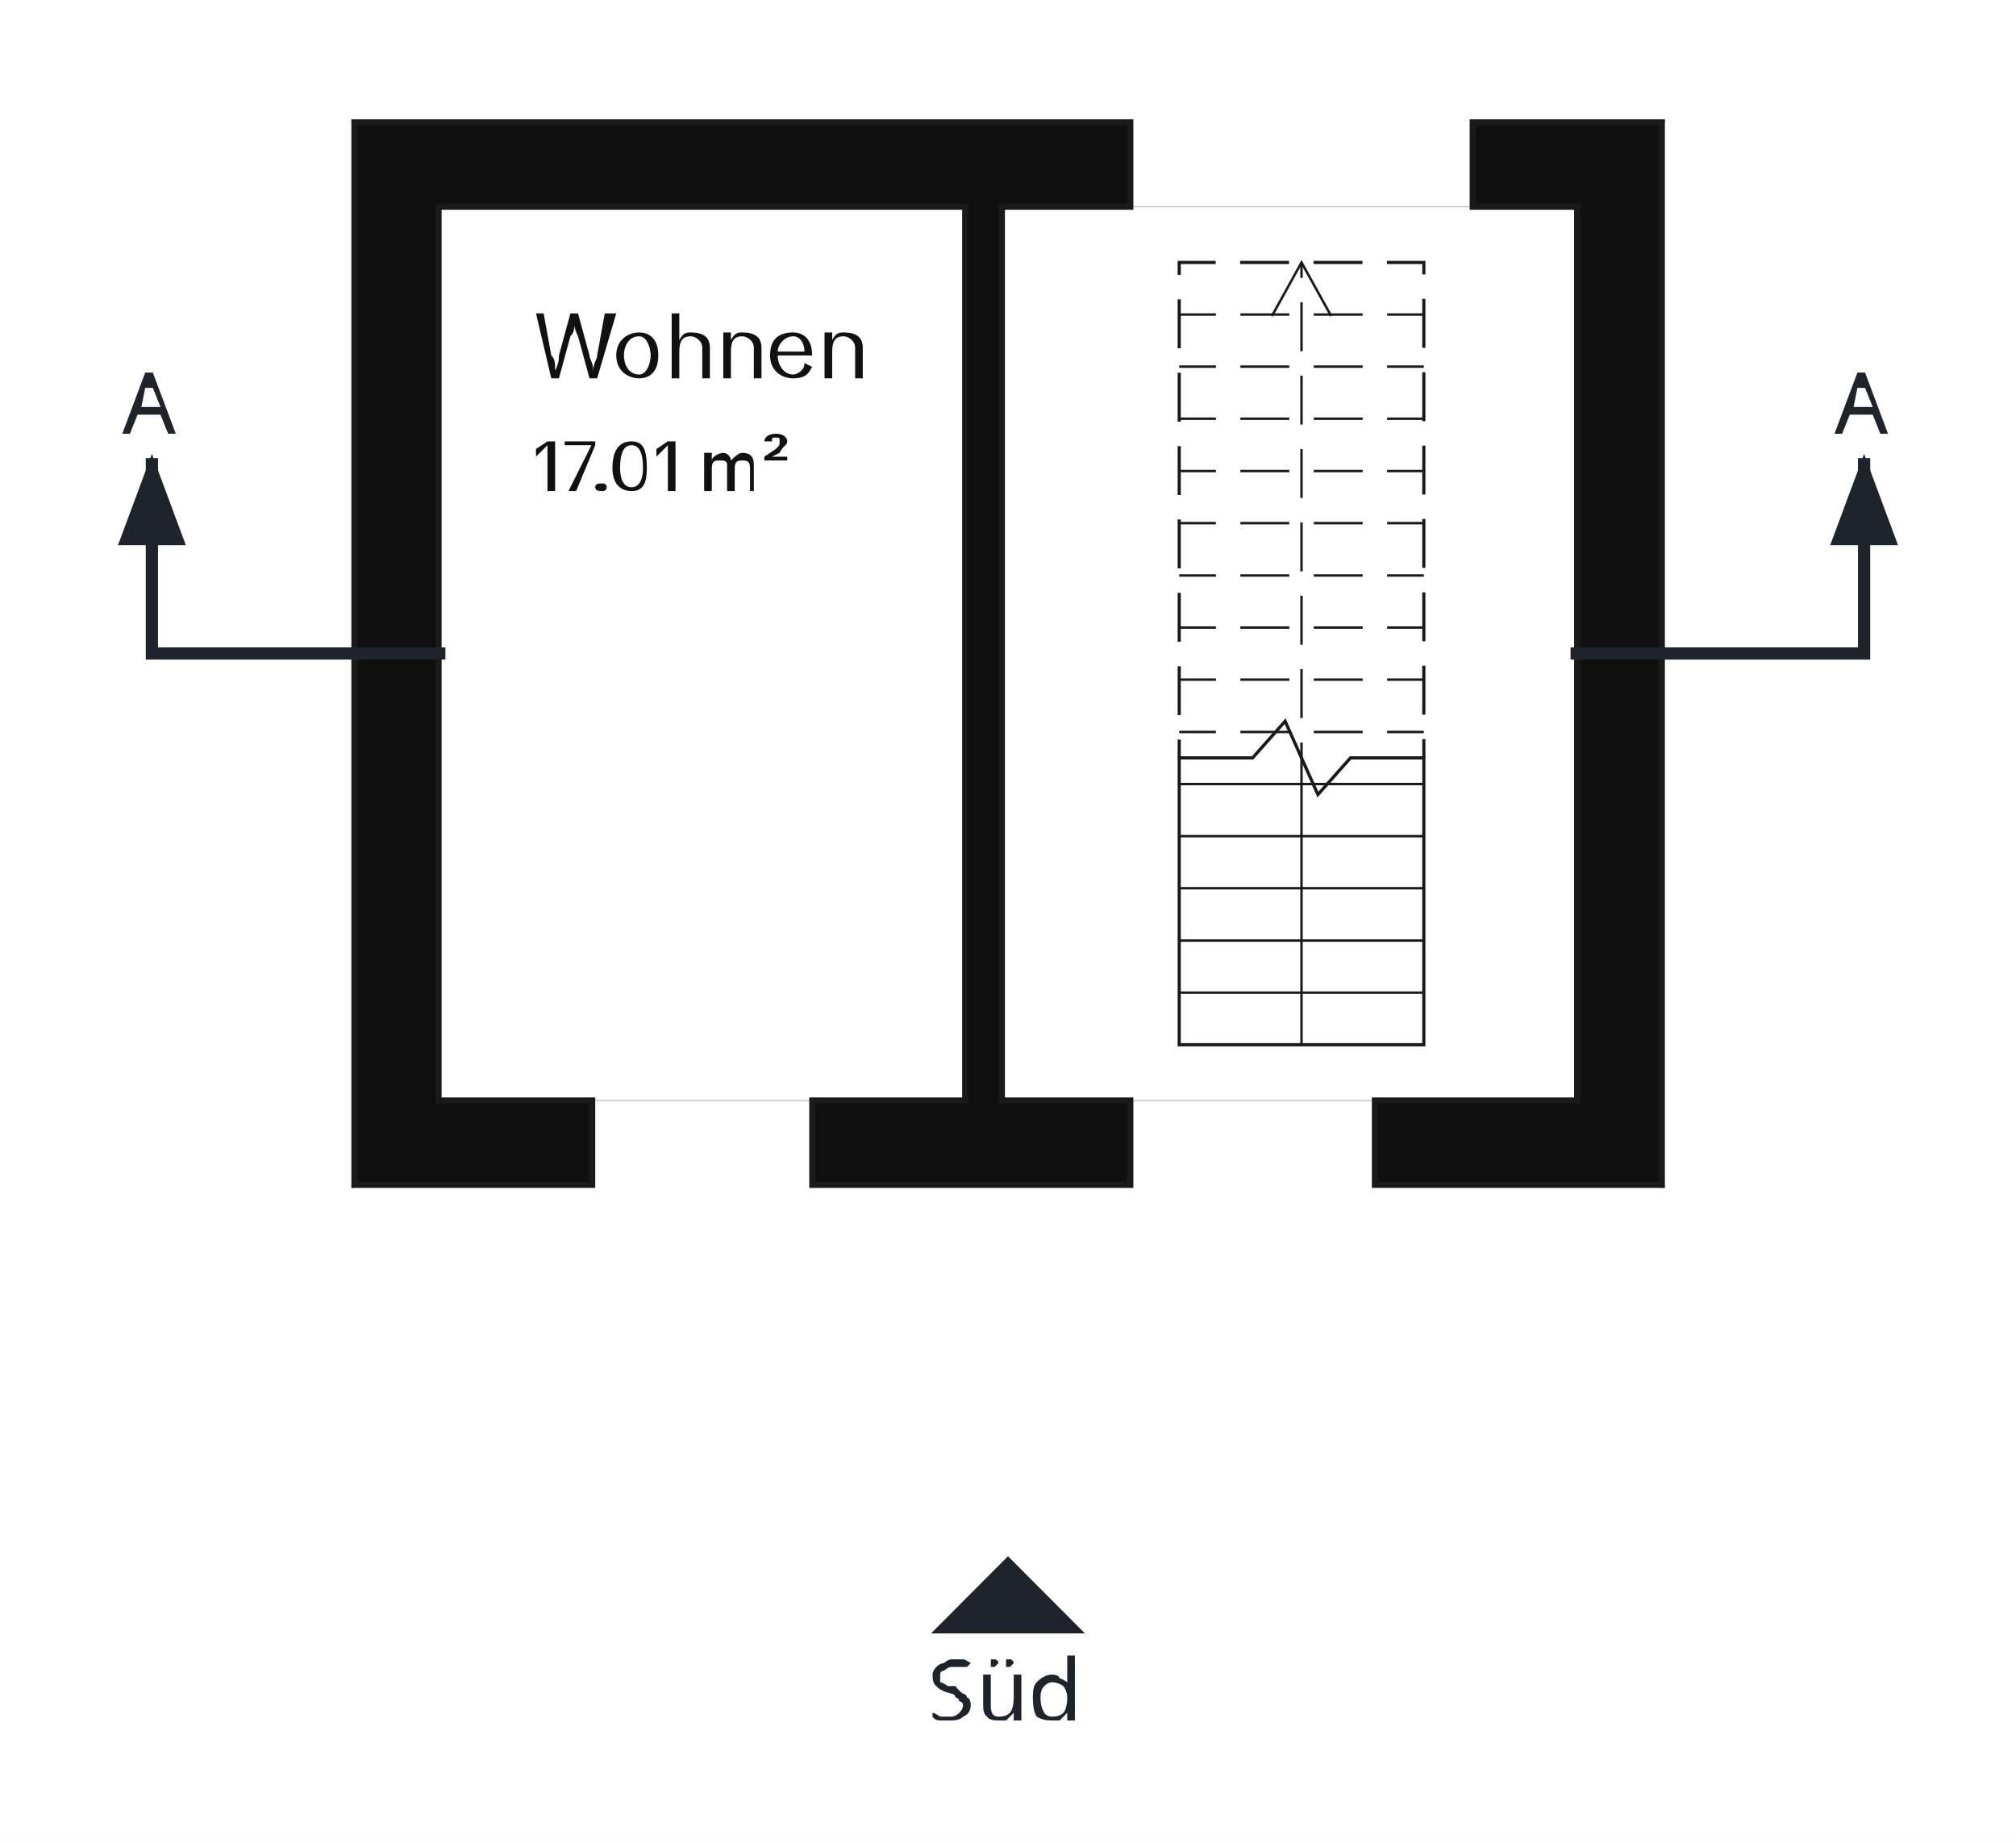
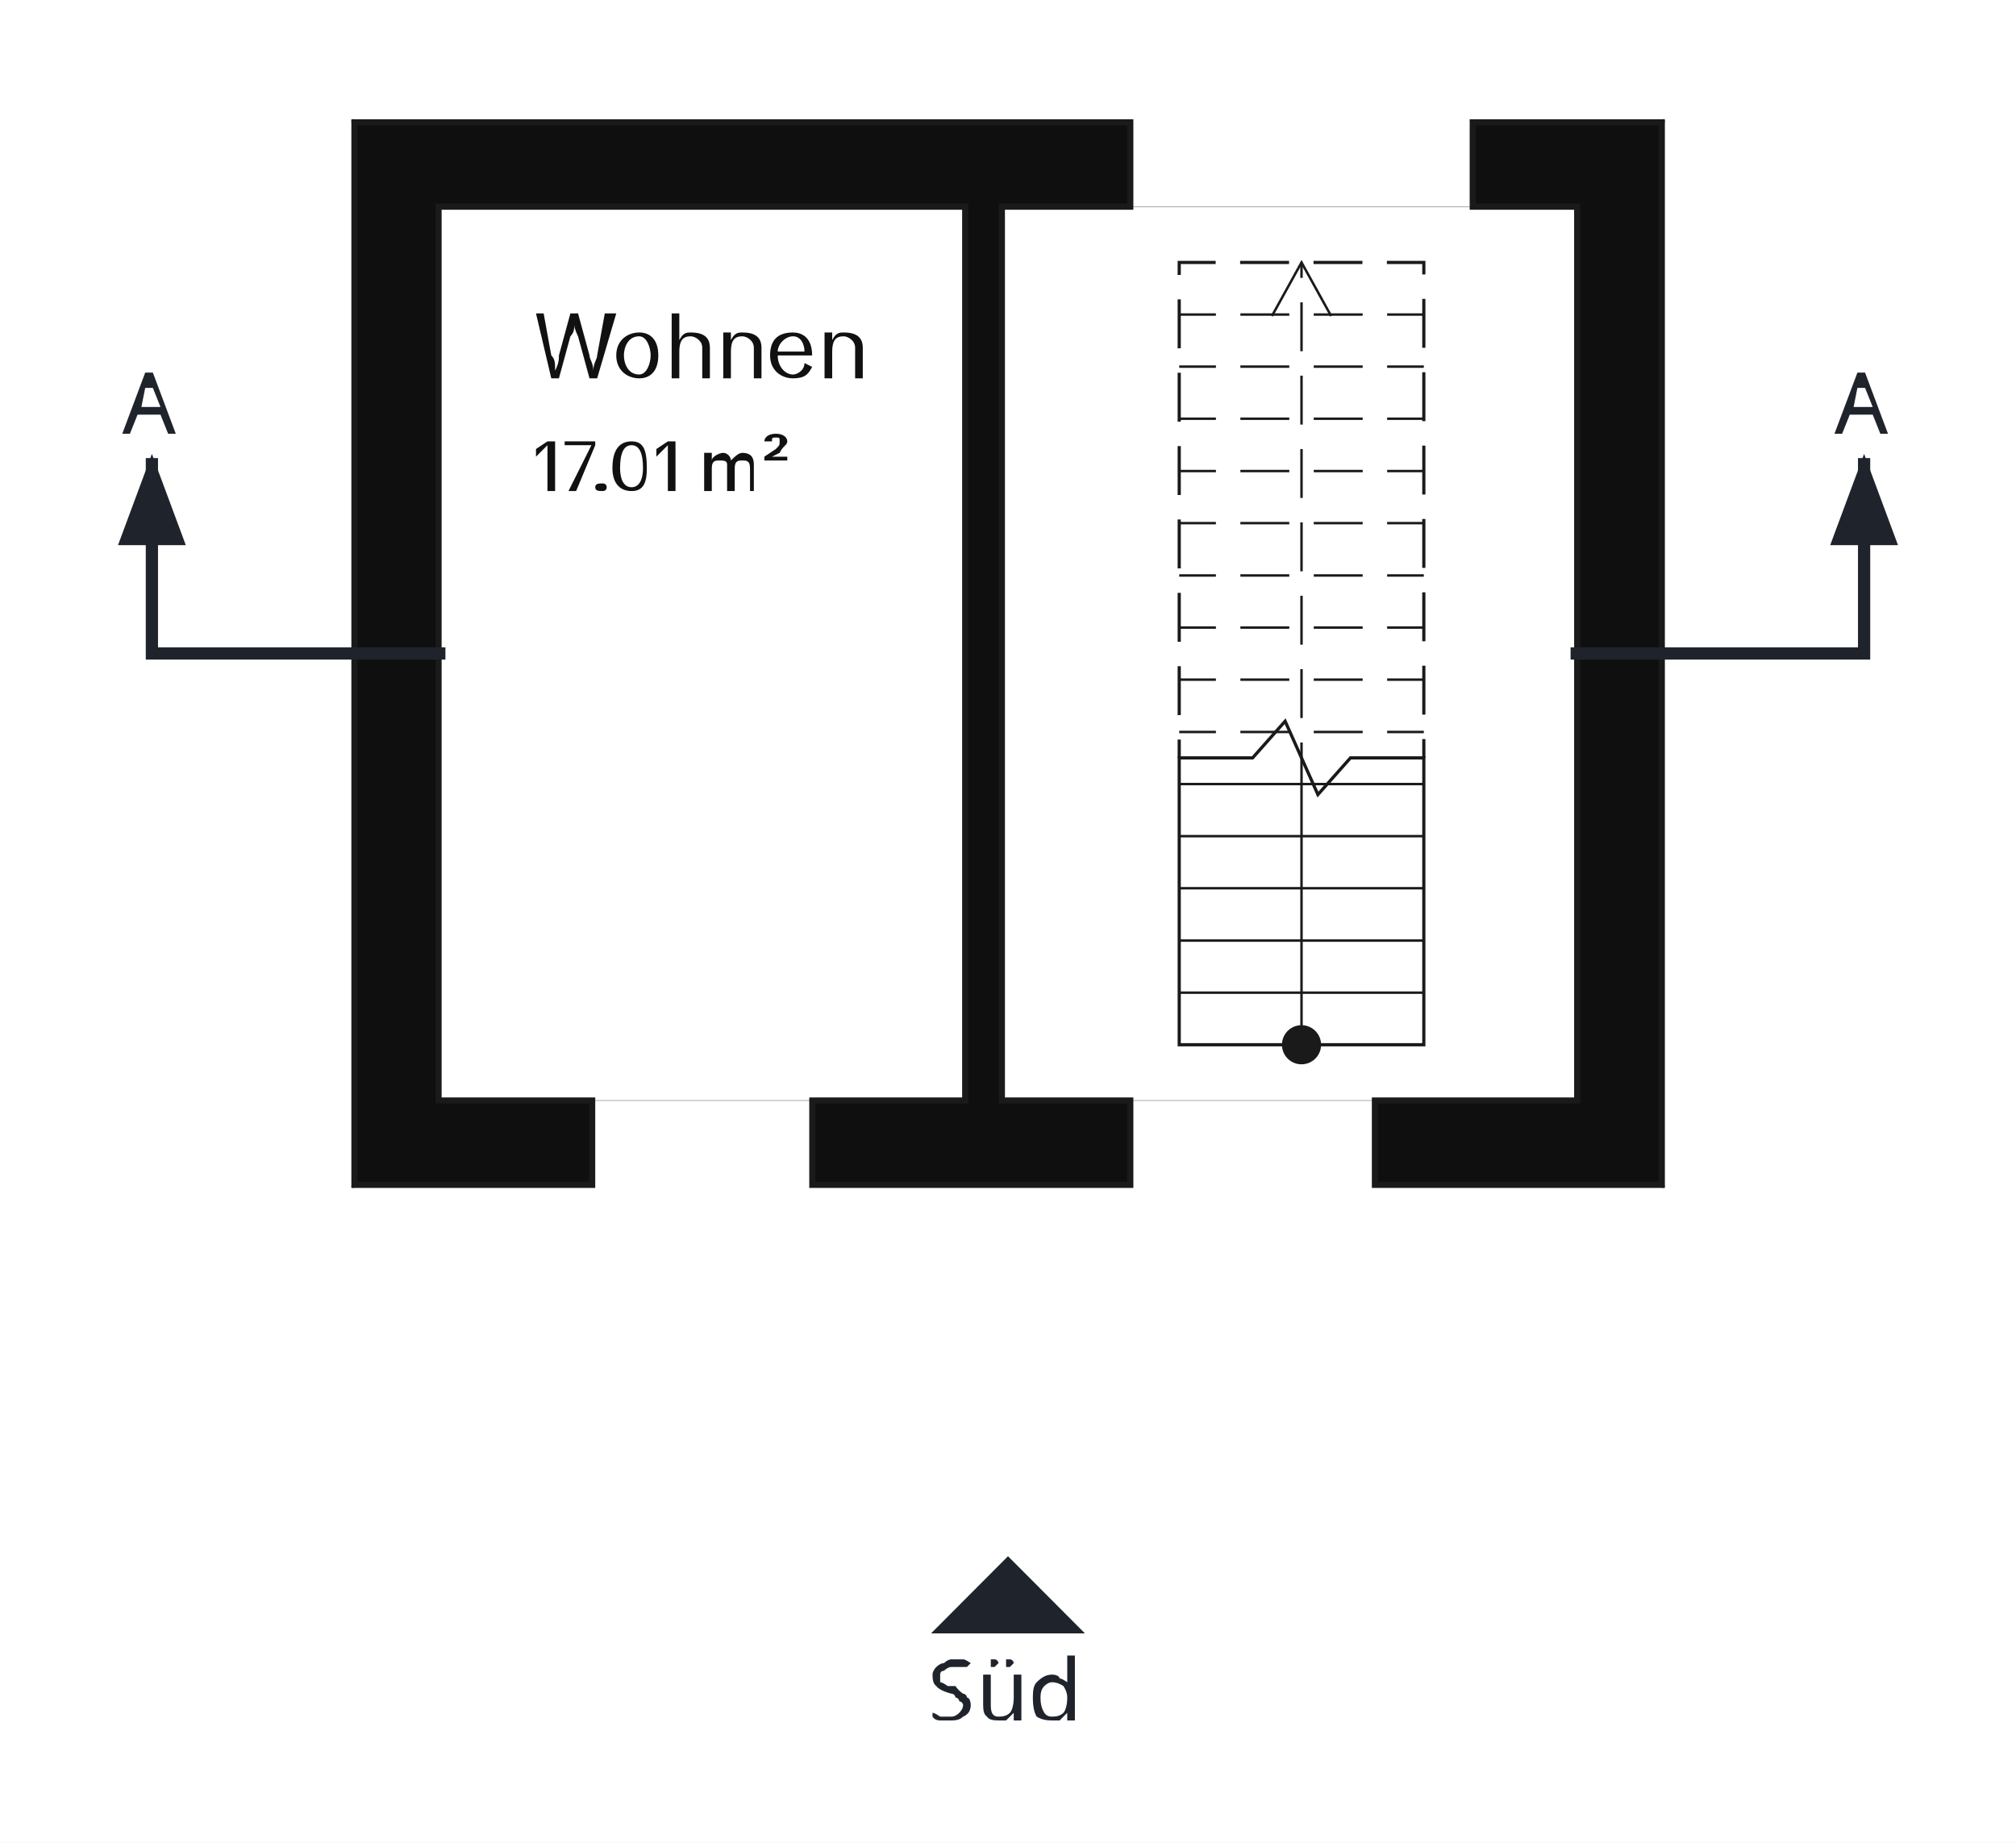
<svg xmlns="http://www.w3.org/2000/svg" viewBox="-1.621 0 8.242 7.535" width="82.415mm" height="75.35mm">
  <rect x="-1.621" y="0" width="8.242" height="7.535" fill="#ffffff" />
  <g stroke-linecap="butt" stroke-linejoin="miter" stroke-miterlimit="4">
    <polygon points="0,4.673 5,4.673 5,0.672 0,0.672" fill="none" stroke="none" stroke-width="0" />
    <polygon points="0.172,4.5 4.827,4.5 4.827,0.845 0.172,0.845" fill="#6b728000" stroke="#6b7280" stroke-width="0.002" />
    <text x="0.555" y="1.549" font-family="Inter, sans-serif" text-anchor="start">
      <tspan font-size="0.353" fill="#111111">Wohnen</tspan>
    </text>
    <text x="0.555" y="2.008" font-family="Inter, sans-serif" text-anchor="start">
      <tspan font-size="0.282" fill="#111111">17.01 m²</tspan>
    </text>
    <polygon points="-0.172,4.845 0.8,4.845 0.8,4.5 0.172,4.5" fill="#0f0f0f" stroke="#0f0f0f" stroke-width="0.012" />
    <polygon points="1.7,4.845 3,4.845 3,4.5 1.7,4.5" fill="#0f0f0f" stroke="#0f0f0f" stroke-width="0.012" />
    <polygon points="4,4.845 5.173,4.845 4.827,4.5 4,4.5" fill="#0f0f0f" stroke="#0f0f0f" stroke-width="0.012" />
    <polygon points="5.173,4.845 5.173,0.5 4.827,0.845 4.827,4.5" fill="#0f0f0f" stroke="#0f0f0f" stroke-width="0.012" />
    <polygon points="5.173,0.5 4.4,0.5 4.4,0.845 4.827,0.845" fill="#0f0f0f" stroke="#0f0f0f" stroke-width="0.012" />
    <polygon points="4.827,0.845 4.827,4.5 4,4.5 4,4.845 5.173,4.845 5.173,0.5 4.4,0.5 4.4,0.845" fill="none" stroke="#1a1a1a" stroke-width="0.025" />
    <polygon points="3,0.5 -0.172,0.5 0.172,0.845 3,0.845" fill="#0f0f0f" stroke="#0f0f0f" stroke-width="0.012" />
    <polygon points="-0.172,0.5 -0.172,4.845 0.172,4.5 0.172,0.845" fill="#0f0f0f" stroke="#0f0f0f" stroke-width="0.012" />
    <polygon points="2.475,4.5 2.475,0.845 2.325,0.845 2.325,4.5" fill="#0f0f0f" stroke="#0f0f0f" stroke-width="0.012" />
    <polygon points="2.325,4.5 1.7,4.5 1.7,4.845 3,4.845 3,4.5 2.475,4.5 2.475,0.845 3,0.845 3,0.5 -0.172,0.5 -0.172,4.845 0.8,4.845 0.8,4.5 0.172,4.5 0.172,0.845 2.325,0.845" fill="none" stroke="#1a1a1a" stroke-width="0.025" />
    <polygon points="3.2,4.272 4.2,4.272 4.2,1.073 3.2,1.073" fill="none" stroke="none" stroke-width="0" />
    <polyline points="4.2,3.099 4.2,1.073 3.2,1.073 3.2,3.099" fill="none" stroke="#1a1a1a" stroke-width="0.013" stroke-dasharray="0.2 0.1" stroke-dashoffset="0.123" />
    <line x1="3.2" y1="4.059" x2="4.2" y2="4.059" stroke="#1a1a1a" stroke-width="0.01" />
    <line x1="3.2" y1="3.846" x2="4.2" y2="3.846" stroke="#1a1a1a" stroke-width="0.01" />
    <line x1="3.2" y1="3.632" x2="4.2" y2="3.632" stroke="#1a1a1a" stroke-width="0.01" />
    <line x1="3.2" y1="3.419" x2="4.2" y2="3.419" stroke="#1a1a1a" stroke-width="0.01" />
    <line x1="3.2" y1="3.206" x2="4.2" y2="3.206" stroke="#1a1a1a" stroke-width="0.01" />
    <line x1="3.2" y1="2.993" x2="4.2" y2="2.993" stroke="#1a1a1a" stroke-width="0.01" stroke-dasharray="0.2 0.1" stroke-dashoffset="0.05" />
    <line x1="3.2" y1="2.779" x2="4.2" y2="2.779" stroke="#1a1a1a" stroke-width="0.01" stroke-dasharray="0.2 0.1" stroke-dashoffset="0.05" />
    <line x1="3.2" y1="2.566" x2="4.2" y2="2.566" stroke="#1a1a1a" stroke-width="0.01" stroke-dasharray="0.2 0.1" stroke-dashoffset="0.05" />
    <line x1="3.2" y1="2.353" x2="4.2" y2="2.353" stroke="#1a1a1a" stroke-width="0.01" stroke-dasharray="0.2 0.1" stroke-dashoffset="0.05" />
    <line x1="3.2" y1="2.139" x2="4.2" y2="2.139" stroke="#1a1a1a" stroke-width="0.01" stroke-dasharray="0.2 0.1" stroke-dashoffset="0.05" />
    <line x1="3.2" y1="1.926" x2="4.2" y2="1.926" stroke="#1a1a1a" stroke-width="0.01" stroke-dasharray="0.2 0.1" stroke-dashoffset="0.05" />
    <line x1="3.2" y1="1.712" x2="4.2" y2="1.712" stroke="#1a1a1a" stroke-width="0.01" stroke-dasharray="0.2 0.1" stroke-dashoffset="0.05" />
    <line x1="3.2" y1="1.499" x2="4.2" y2="1.499" stroke="#1a1a1a" stroke-width="0.01" stroke-dasharray="0.2 0.1" stroke-dashoffset="0.05" />
    <line x1="3.2" y1="1.286" x2="4.2" y2="1.286" stroke="#1a1a1a" stroke-width="0.01" stroke-dasharray="0.2 0.1" stroke-dashoffset="0.05" />
    <polygon points="3.9,3.099 3.767,3.249 3.633,2.949 3.5,3.099 3.2,3.099 3.2,4.272 4.2,4.272 4.2,3.099" fill="none" stroke="#1a1a1a" stroke-width="0.013" />
+     <circle cx="3.7" cy="4.272" r="0.075" fill="#1a1a1a" stroke="#1a1a1a" stroke-width="0.01" />
    <line x1="3.7" y1="4.272" x2="3.7" y2="3.099" stroke="#1a1a1a" stroke-width="0.01" />
    <line x1="3.7" y1="3.099" x2="3.7" y2="1.073" stroke="#1a1a1a" stroke-width="0.01" stroke-dasharray="0.2 0.1" stroke-dashoffset="0.137" />
    <polyline points="3.579,1.292 3.7,1.073 3.821,1.292" fill="none" stroke="#1a1a1a" stroke-width="0.01" />
    <polyline points="-1,1.873 -1,2.672 0.2,2.672" fill="none" stroke="#1f242c" stroke-width="0.05" />
    <polygon points="-1,1.873 -0.87,2.223 -1.13,2.223" fill="#1f242c" stroke="#1f242c" stroke-width="0.012" />
    <polyline points="4.8,2.672 6,2.672 6,1.873" fill="none" stroke="#1f242c" stroke-width="0.05" />
    <polygon points="6,1.873 6.13,2.223 5.87,2.223" fill="#1f242c" stroke="#1f242c" stroke-width="0.012" />
    <polygon points="-1,2.373 6,2.373 6,2.973 -1,2.973" fill="none" stroke="none" stroke-width="0" />
    <polygon points="2.5,6.372 2.8,6.673 2.2,6.673" fill="#1f242c" stroke="#1f242c" stroke-width="0.012" />
    <text x="2.177" y="7.035" font-size="0.35" fill="#1f242c" font-family="sans-serif" transform="rotate(0 2.17713 7.035)">Süd</text>
    <polygon points="2.823,7.035 2.823,6.372 2.177,6.372 2.177,7.035" fill="none" stroke="none" stroke-width="0" />
    <text x="-1.121" y="1.772" font-size="0.35" fill="#1f242c" font-family="sans-serif" transform="rotate(0 -1.12075 1.7725)">A</text>
    <text x="5.879" y="1.772" font-size="0.35" fill="#1f242c" font-family="sans-serif" transform="rotate(0 5.87925 1.7725)">A</text>
  </g>
</svg>
